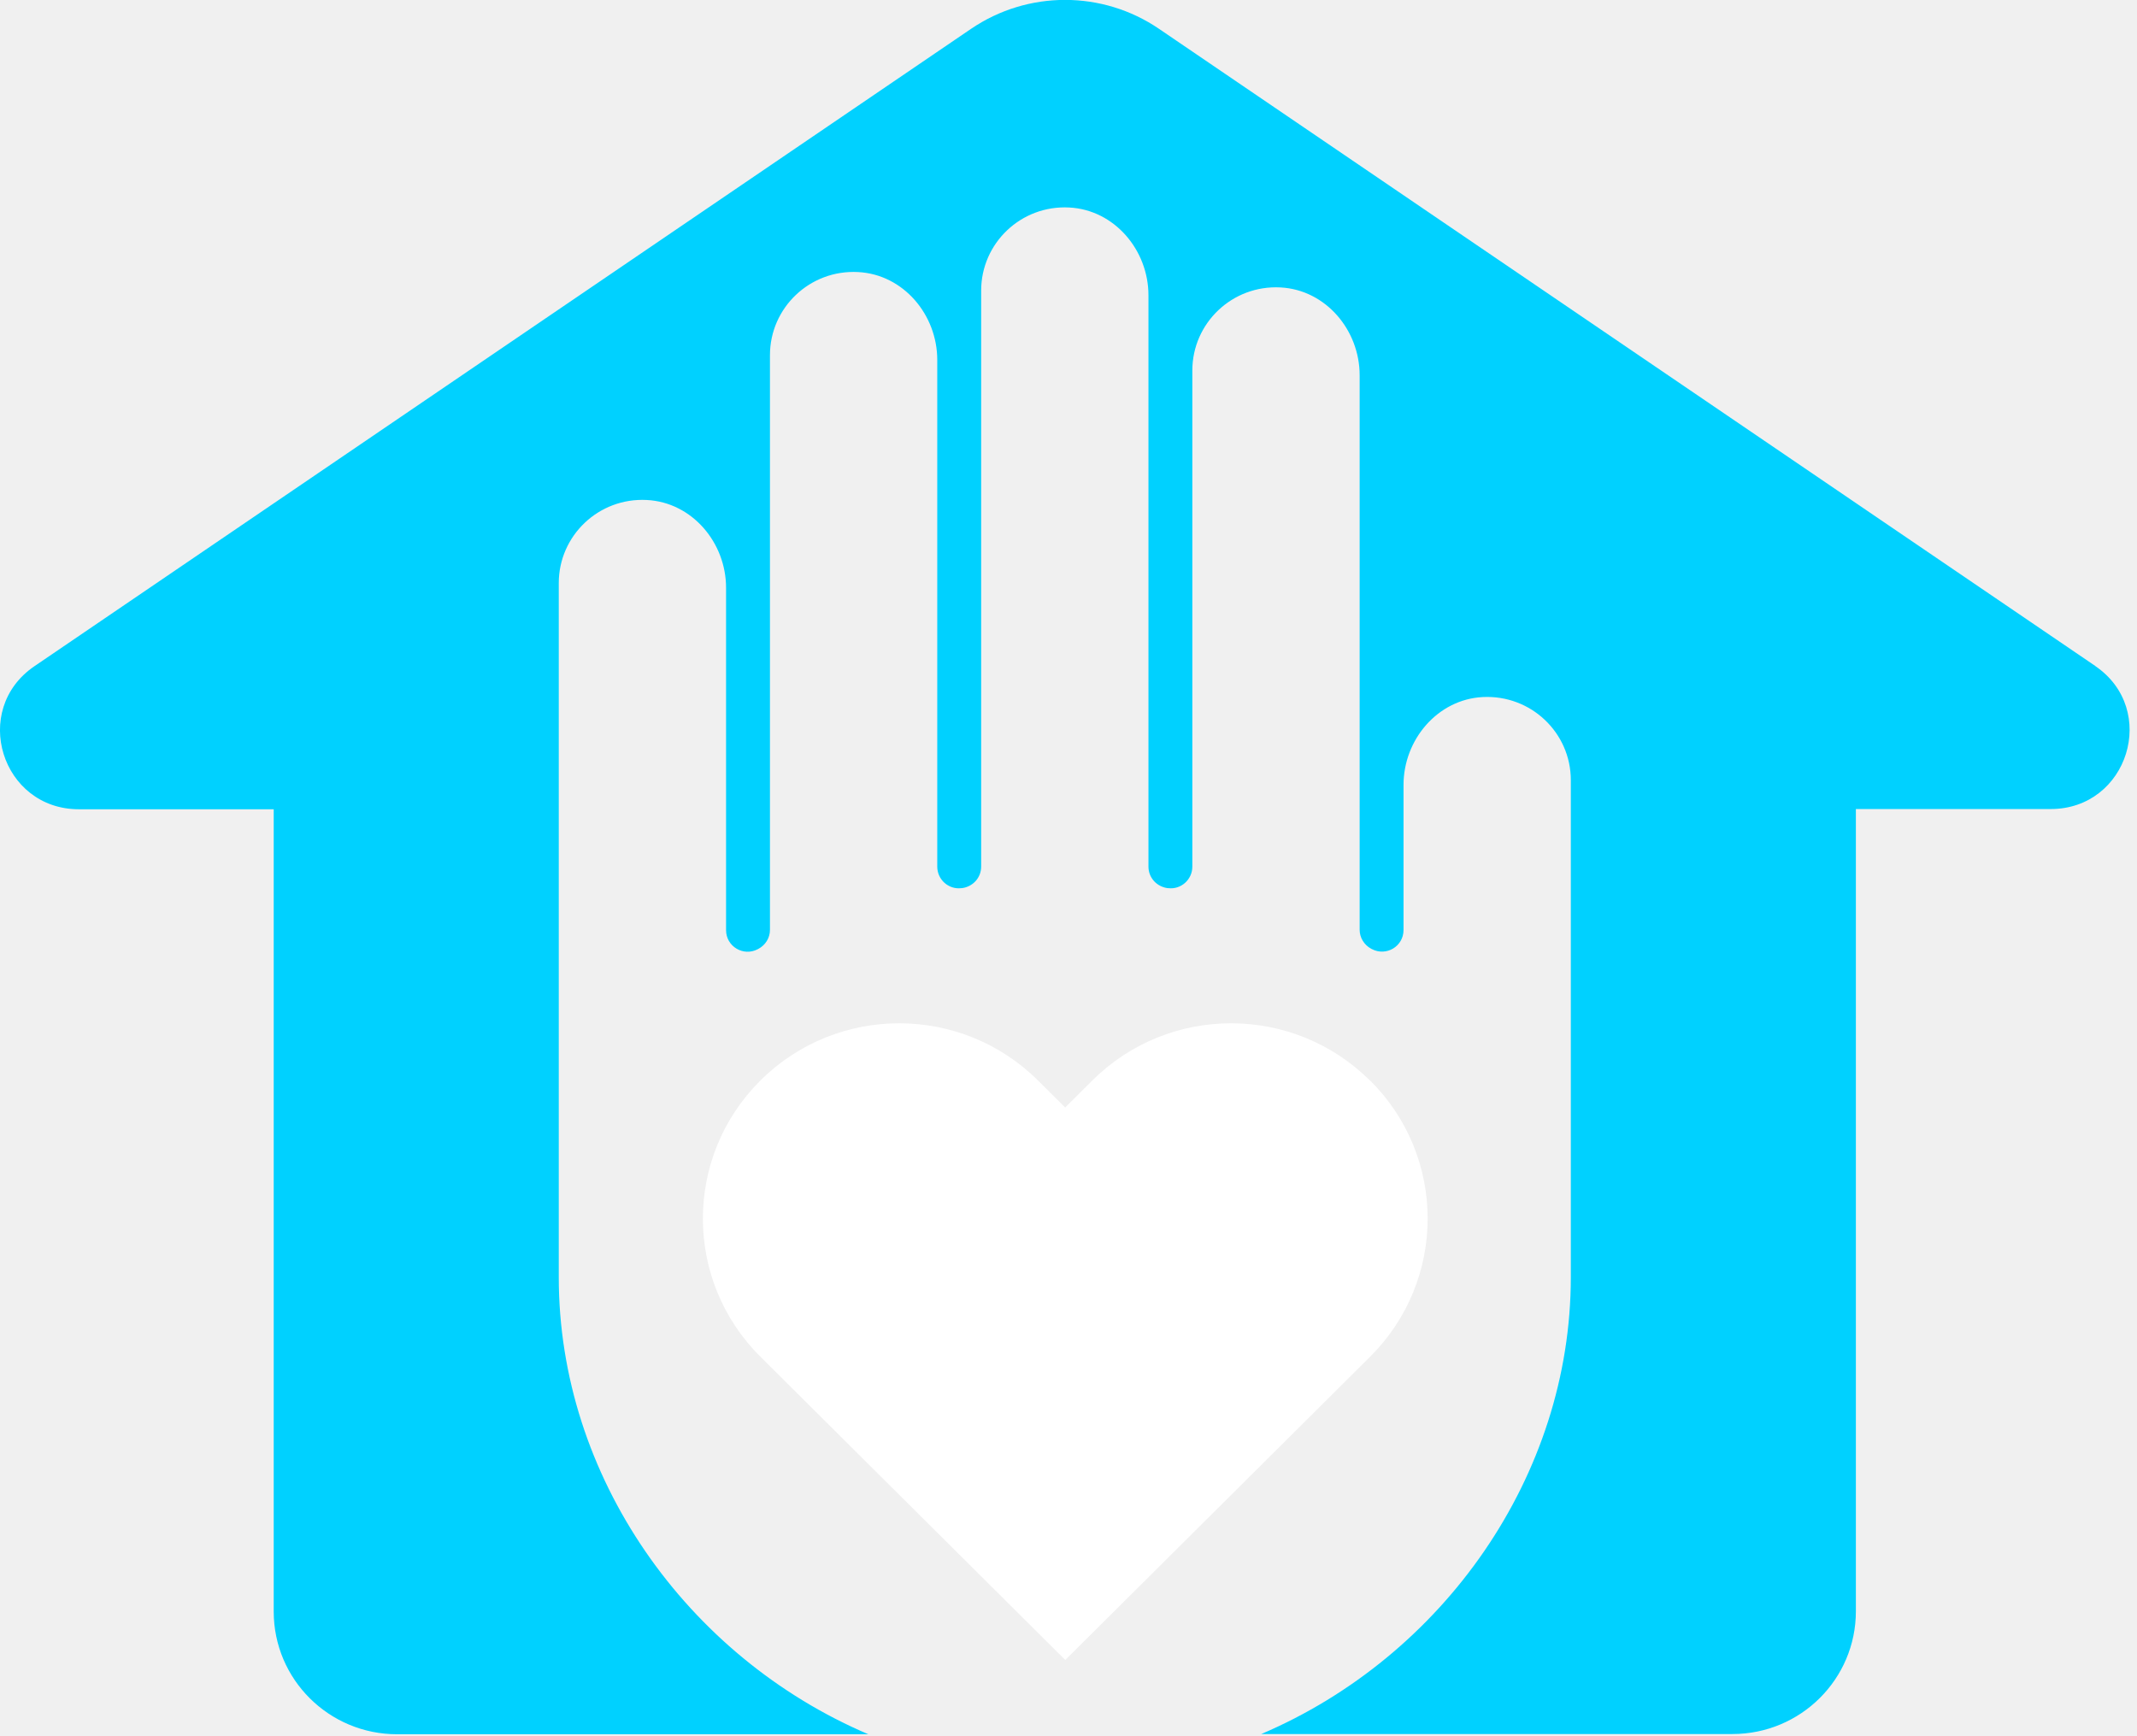
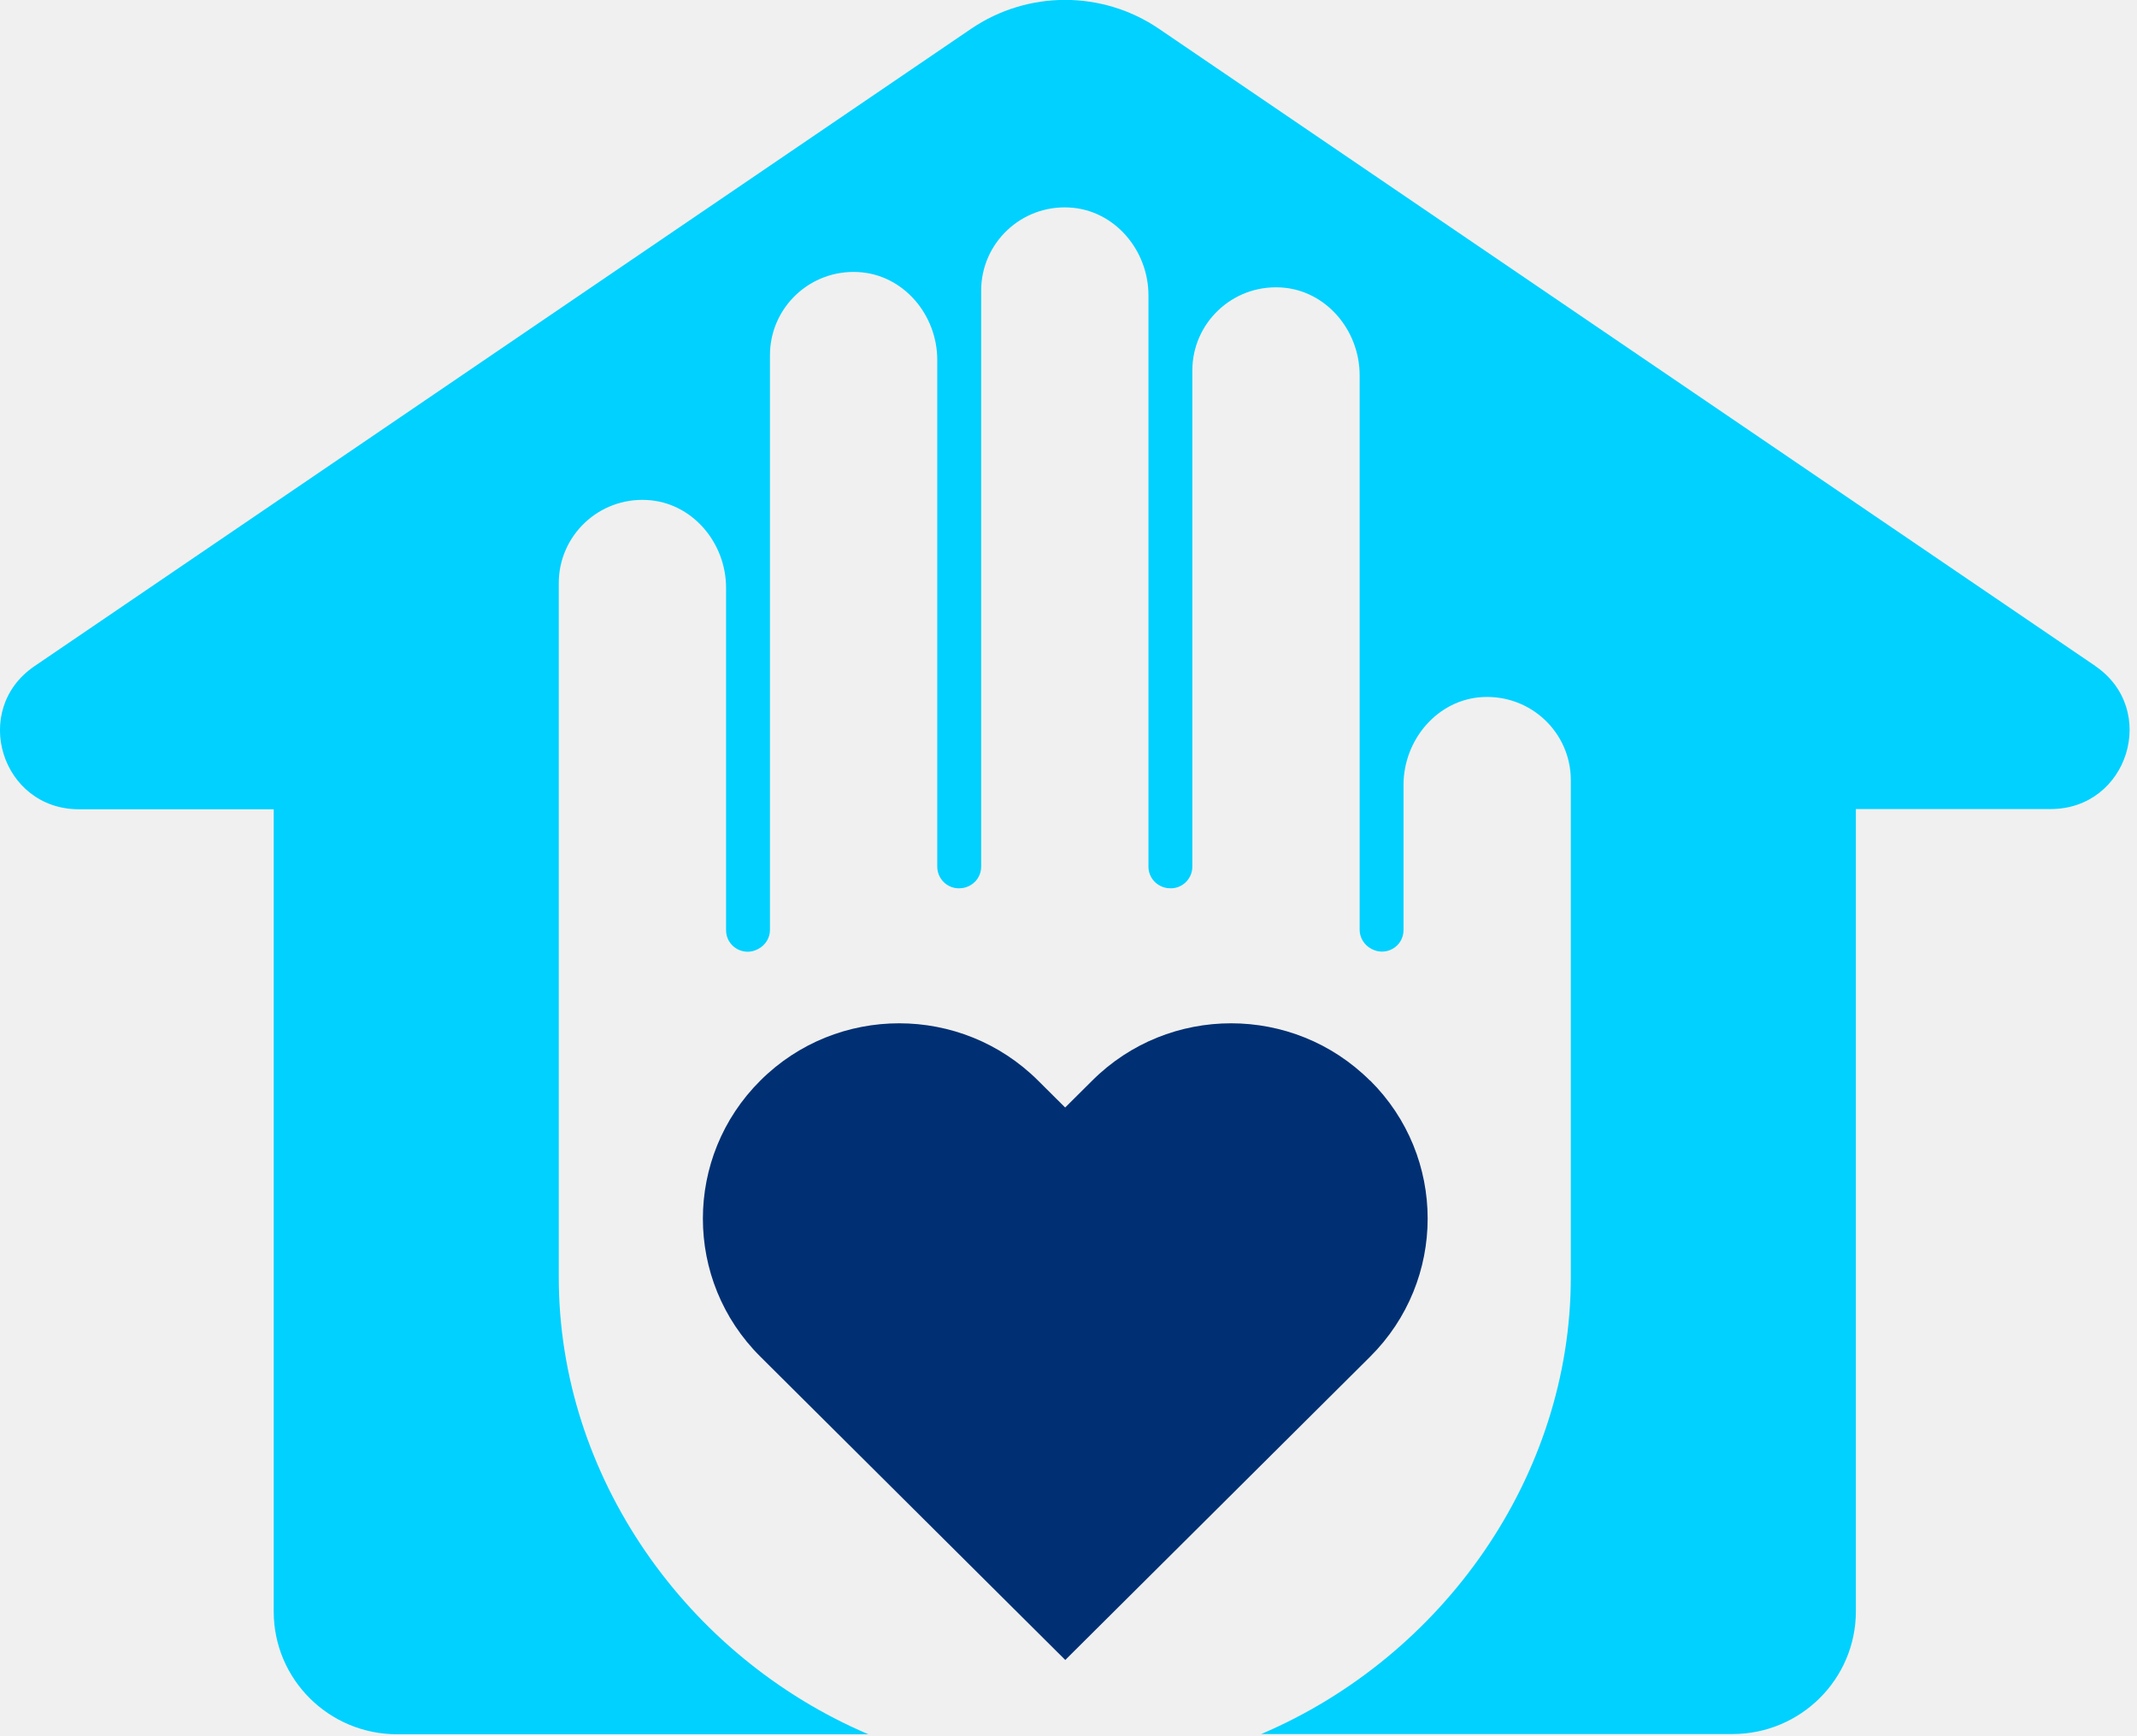
<svg xmlns="http://www.w3.org/2000/svg" width="133" height="108" viewBox="0 0 133 108" fill="none">
  <path d="M130.425 41.464L72.137 1.797C68.612 -0.607 63.964 -0.607 60.432 1.797L2.144 41.464C-1.836 44.174 0.088 50.369 4.912 50.369H17.035V100.3C17.035 104.523 20.472 107.941 24.716 107.941H54.044C42.721 103.113 34.776 91.885 34.776 79.502V36.292C34.776 33.341 37.258 30.959 40.261 31.12C43.081 31.266 45.188 33.779 45.188 36.584V57.894C45.188 58.909 46.268 59.552 47.163 59.077C47.171 59.077 47.185 59.07 47.193 59.062C47.633 58.828 47.92 58.383 47.92 57.879V22.105C47.92 19.154 50.402 16.773 53.405 16.933C56.225 17.079 58.332 19.592 58.332 22.398V53.941C58.332 54.745 59.037 55.38 59.837 55.278C59.845 55.278 59.852 55.278 59.867 55.278C60.55 55.191 61.064 54.628 61.064 53.941V18.087C61.064 15.136 63.545 12.755 66.549 12.915C69.368 13.062 71.476 15.575 71.476 18.38V53.941C71.476 54.628 71.99 55.191 72.673 55.278C72.68 55.278 72.687 55.278 72.702 55.278C73.502 55.38 74.207 54.745 74.207 53.941V23.062C74.207 20.111 76.689 17.73 79.693 17.89C82.512 18.036 84.62 20.549 84.62 23.355V57.871C84.62 58.368 84.906 58.821 85.347 59.055C85.354 59.055 85.369 59.062 85.376 59.07C86.279 59.544 87.351 58.902 87.351 57.886V48.85C87.351 46.044 89.466 43.531 92.278 43.385C95.282 43.232 97.763 45.606 97.763 48.557V79.488C97.763 91.87 89.818 103.098 78.496 107.927H107.823C112.067 107.927 115.504 104.508 115.504 100.286V50.355H127.627C132.451 50.355 134.375 44.152 130.395 41.45L130.425 41.464Z" fill="#00D1FF" />
-   <path d="M85.259 67.252C80.486 62.503 72.746 62.503 67.981 67.252L66.292 68.932L64.603 67.252C59.83 62.503 52.091 62.503 47.325 67.252C42.552 72 42.552 79.7 47.325 84.441L66.299 103.317L76.344 93.324L85.273 84.441C90.046 79.692 90.046 71.993 85.273 67.252H85.259Z" fill="white" />
+   <path d="M85.259 67.252C80.486 62.503 72.746 62.503 67.981 67.252L66.292 68.932L64.603 67.252C59.83 62.503 52.091 62.503 47.325 67.252C42.552 72 42.552 79.7 47.325 84.441L66.299 103.317L76.344 93.324L85.273 84.441C90.046 79.692 90.046 71.993 85.273 67.252H85.259Z" fill="#003073" />
</svg>
